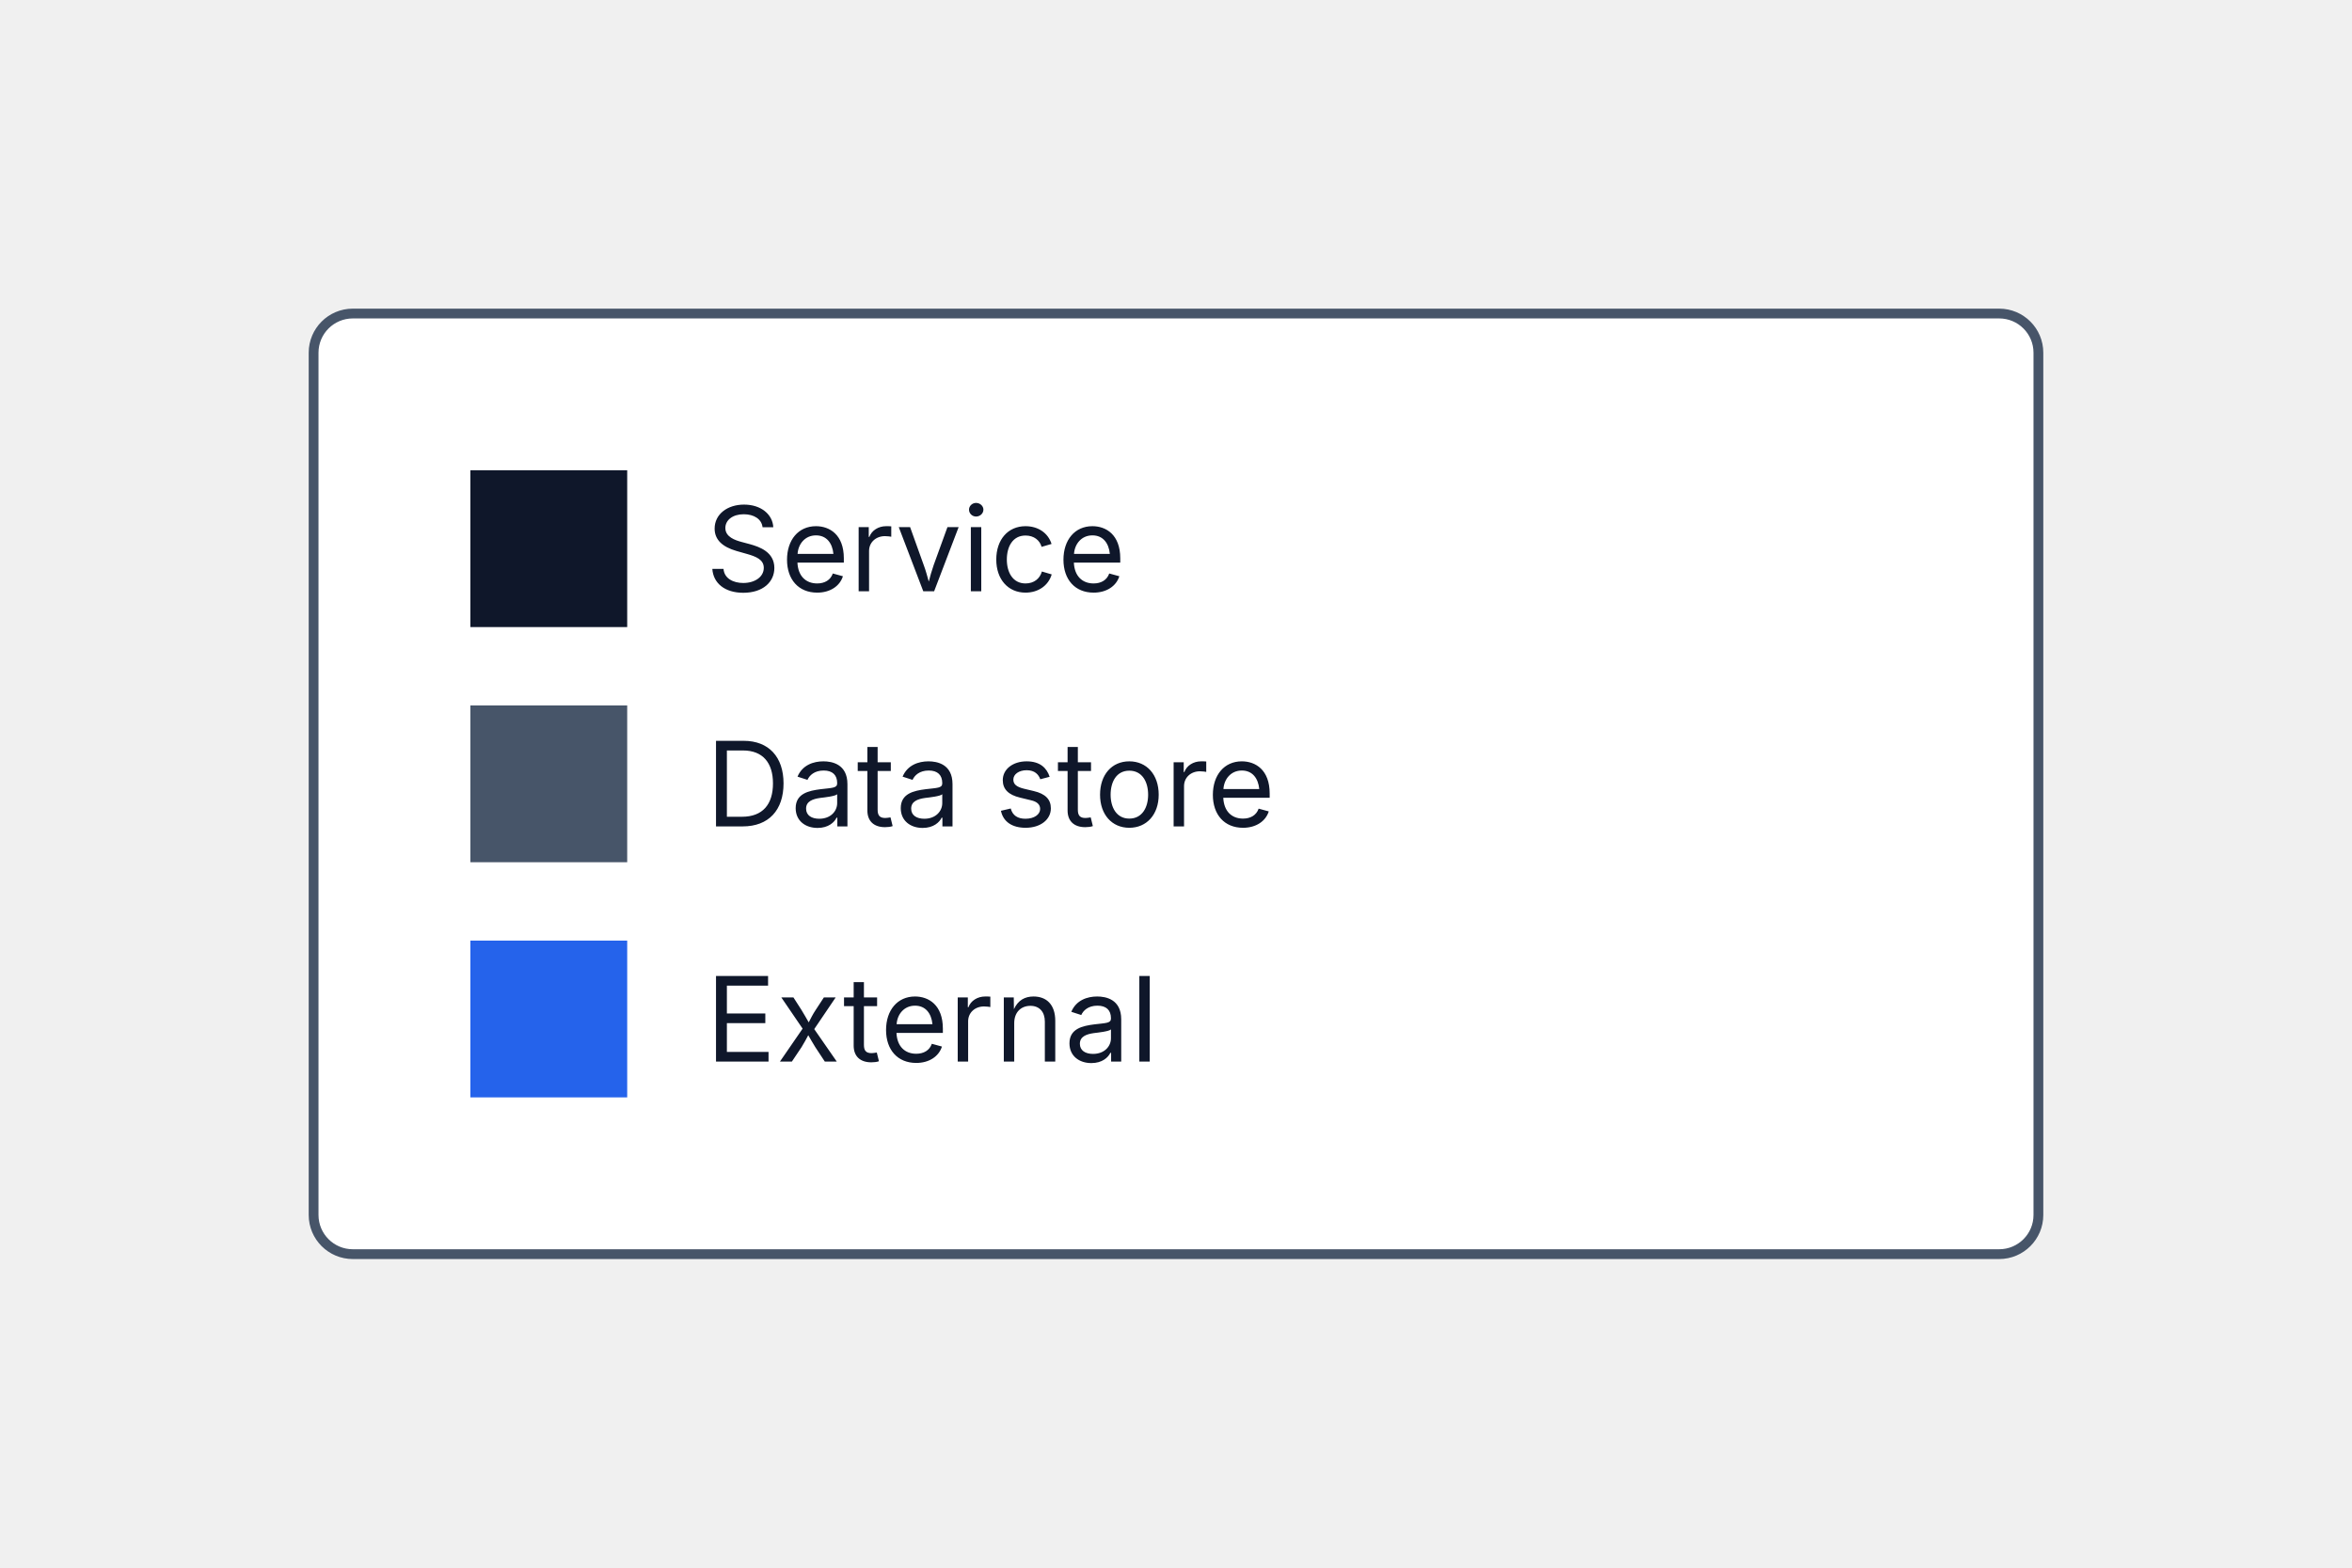
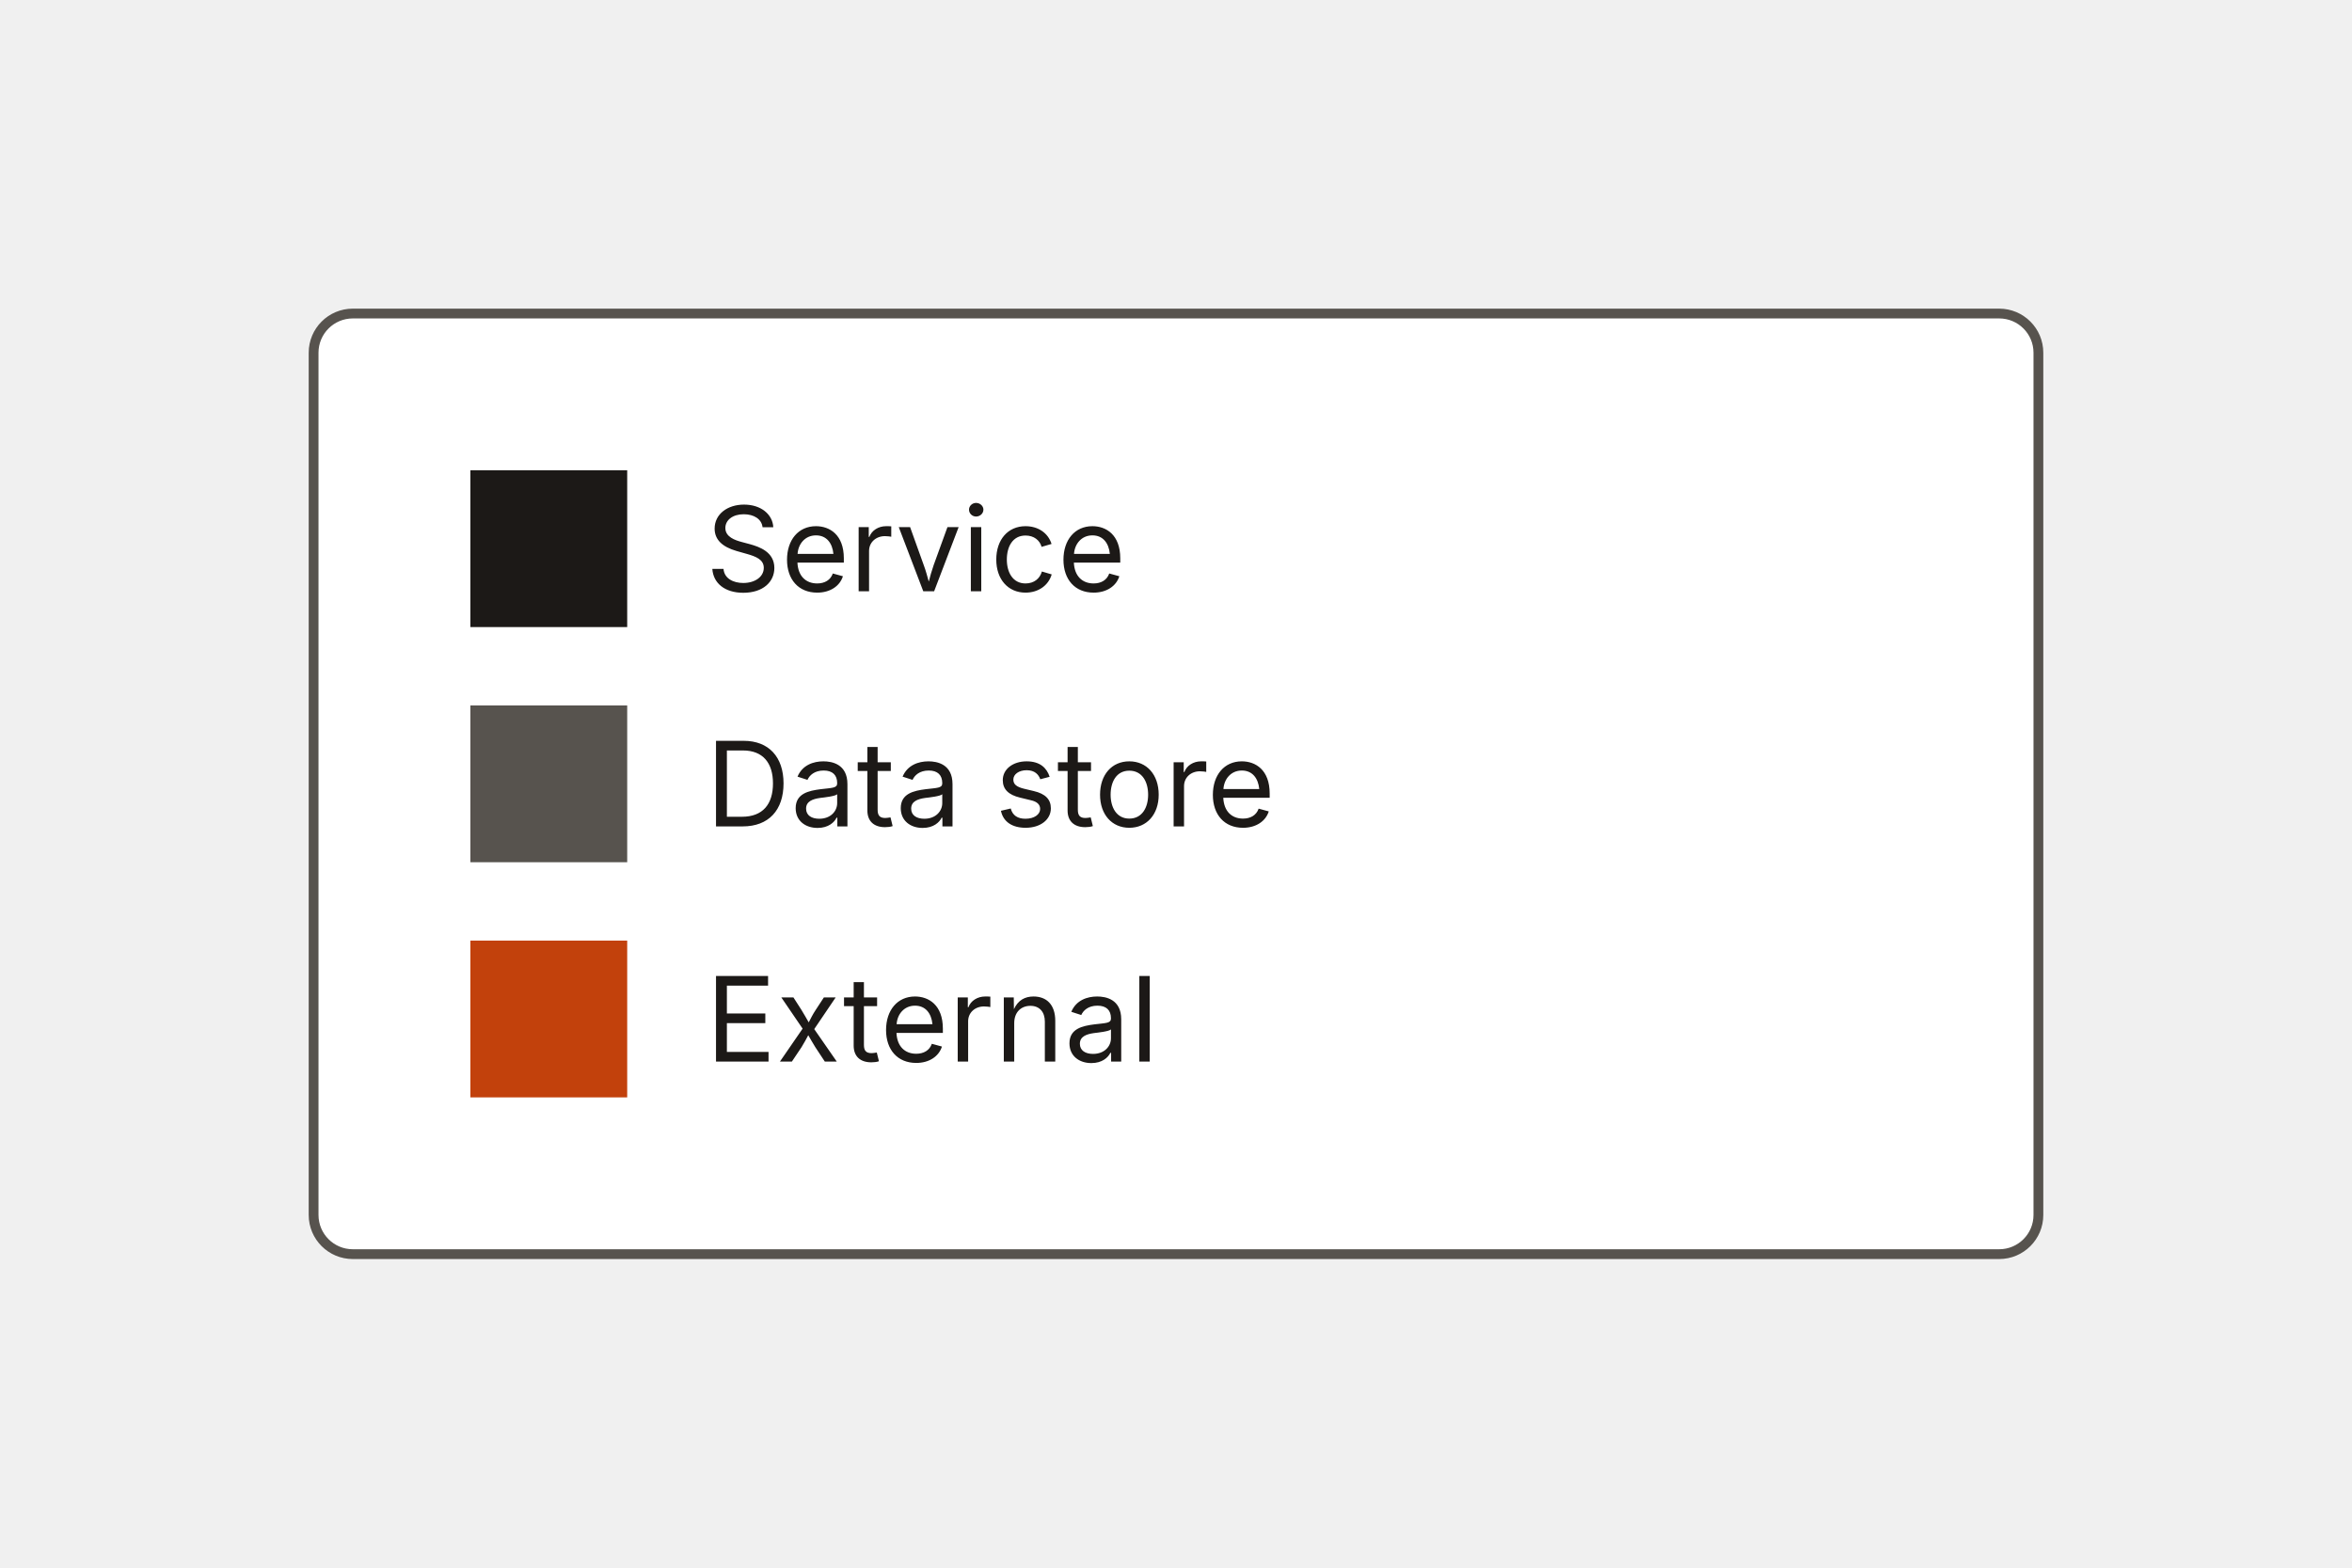
<svg xmlns="http://www.w3.org/2000/svg" width="240" height="160" viewBox="0 0 240 160" font-family="Inter, ui-sans-serif, system-ui, sans-serif">
  <g class="legend">
-     <rect x="32" y="32" width="176" height="96" rx="4" ry="4" fill="#FFFFFF" stroke="#475569" stroke-width="1" />
-     <rect x="48" y="48" width="16" height="16" rx="0" ry="0" fill="#0F172A" />
-     <text x="72" y="56" dominant-baseline="middle" font-size="12" fill="#0F172A">Service</text>
-     <rect x="48" y="72" width="16" height="16" rx="0" ry="0" fill="#475569" />
-     <text x="72" y="80" dominant-baseline="middle" font-size="12" fill="#0F172A">Data store</text>
-     <rect x="48" y="96" width="16" height="16" rx="0" ry="0" fill="#2563EB" />
-     <text x="72" y="104" dominant-baseline="middle" font-size="12" fill="#0F172A">External</text>
+     <rect x="32" y="32" width="176" height="96" rx="4" ry="4" fill="#FFFFFF" stroke="#57534E" stroke-width="1" />
+     <rect x="48" y="48" width="16" height="16" rx="0" ry="0" fill="#1C1917" />
+     <text x="72" y="56" dominant-baseline="middle" font-size="12" fill="#1C1917">Service</text>
+     <rect x="48" y="72" width="16" height="16" rx="0" ry="0" fill="#57534E" />
+     <text x="72" y="80" dominant-baseline="middle" font-size="12" fill="#1C1917">Data store</text>
+     <rect x="48" y="96" width="16" height="16" rx="0" ry="0" fill="#C2410C" />
+     <text x="72" y="104" dominant-baseline="middle" font-size="12" fill="#1C1917">External</text>
  </g>
</svg>
